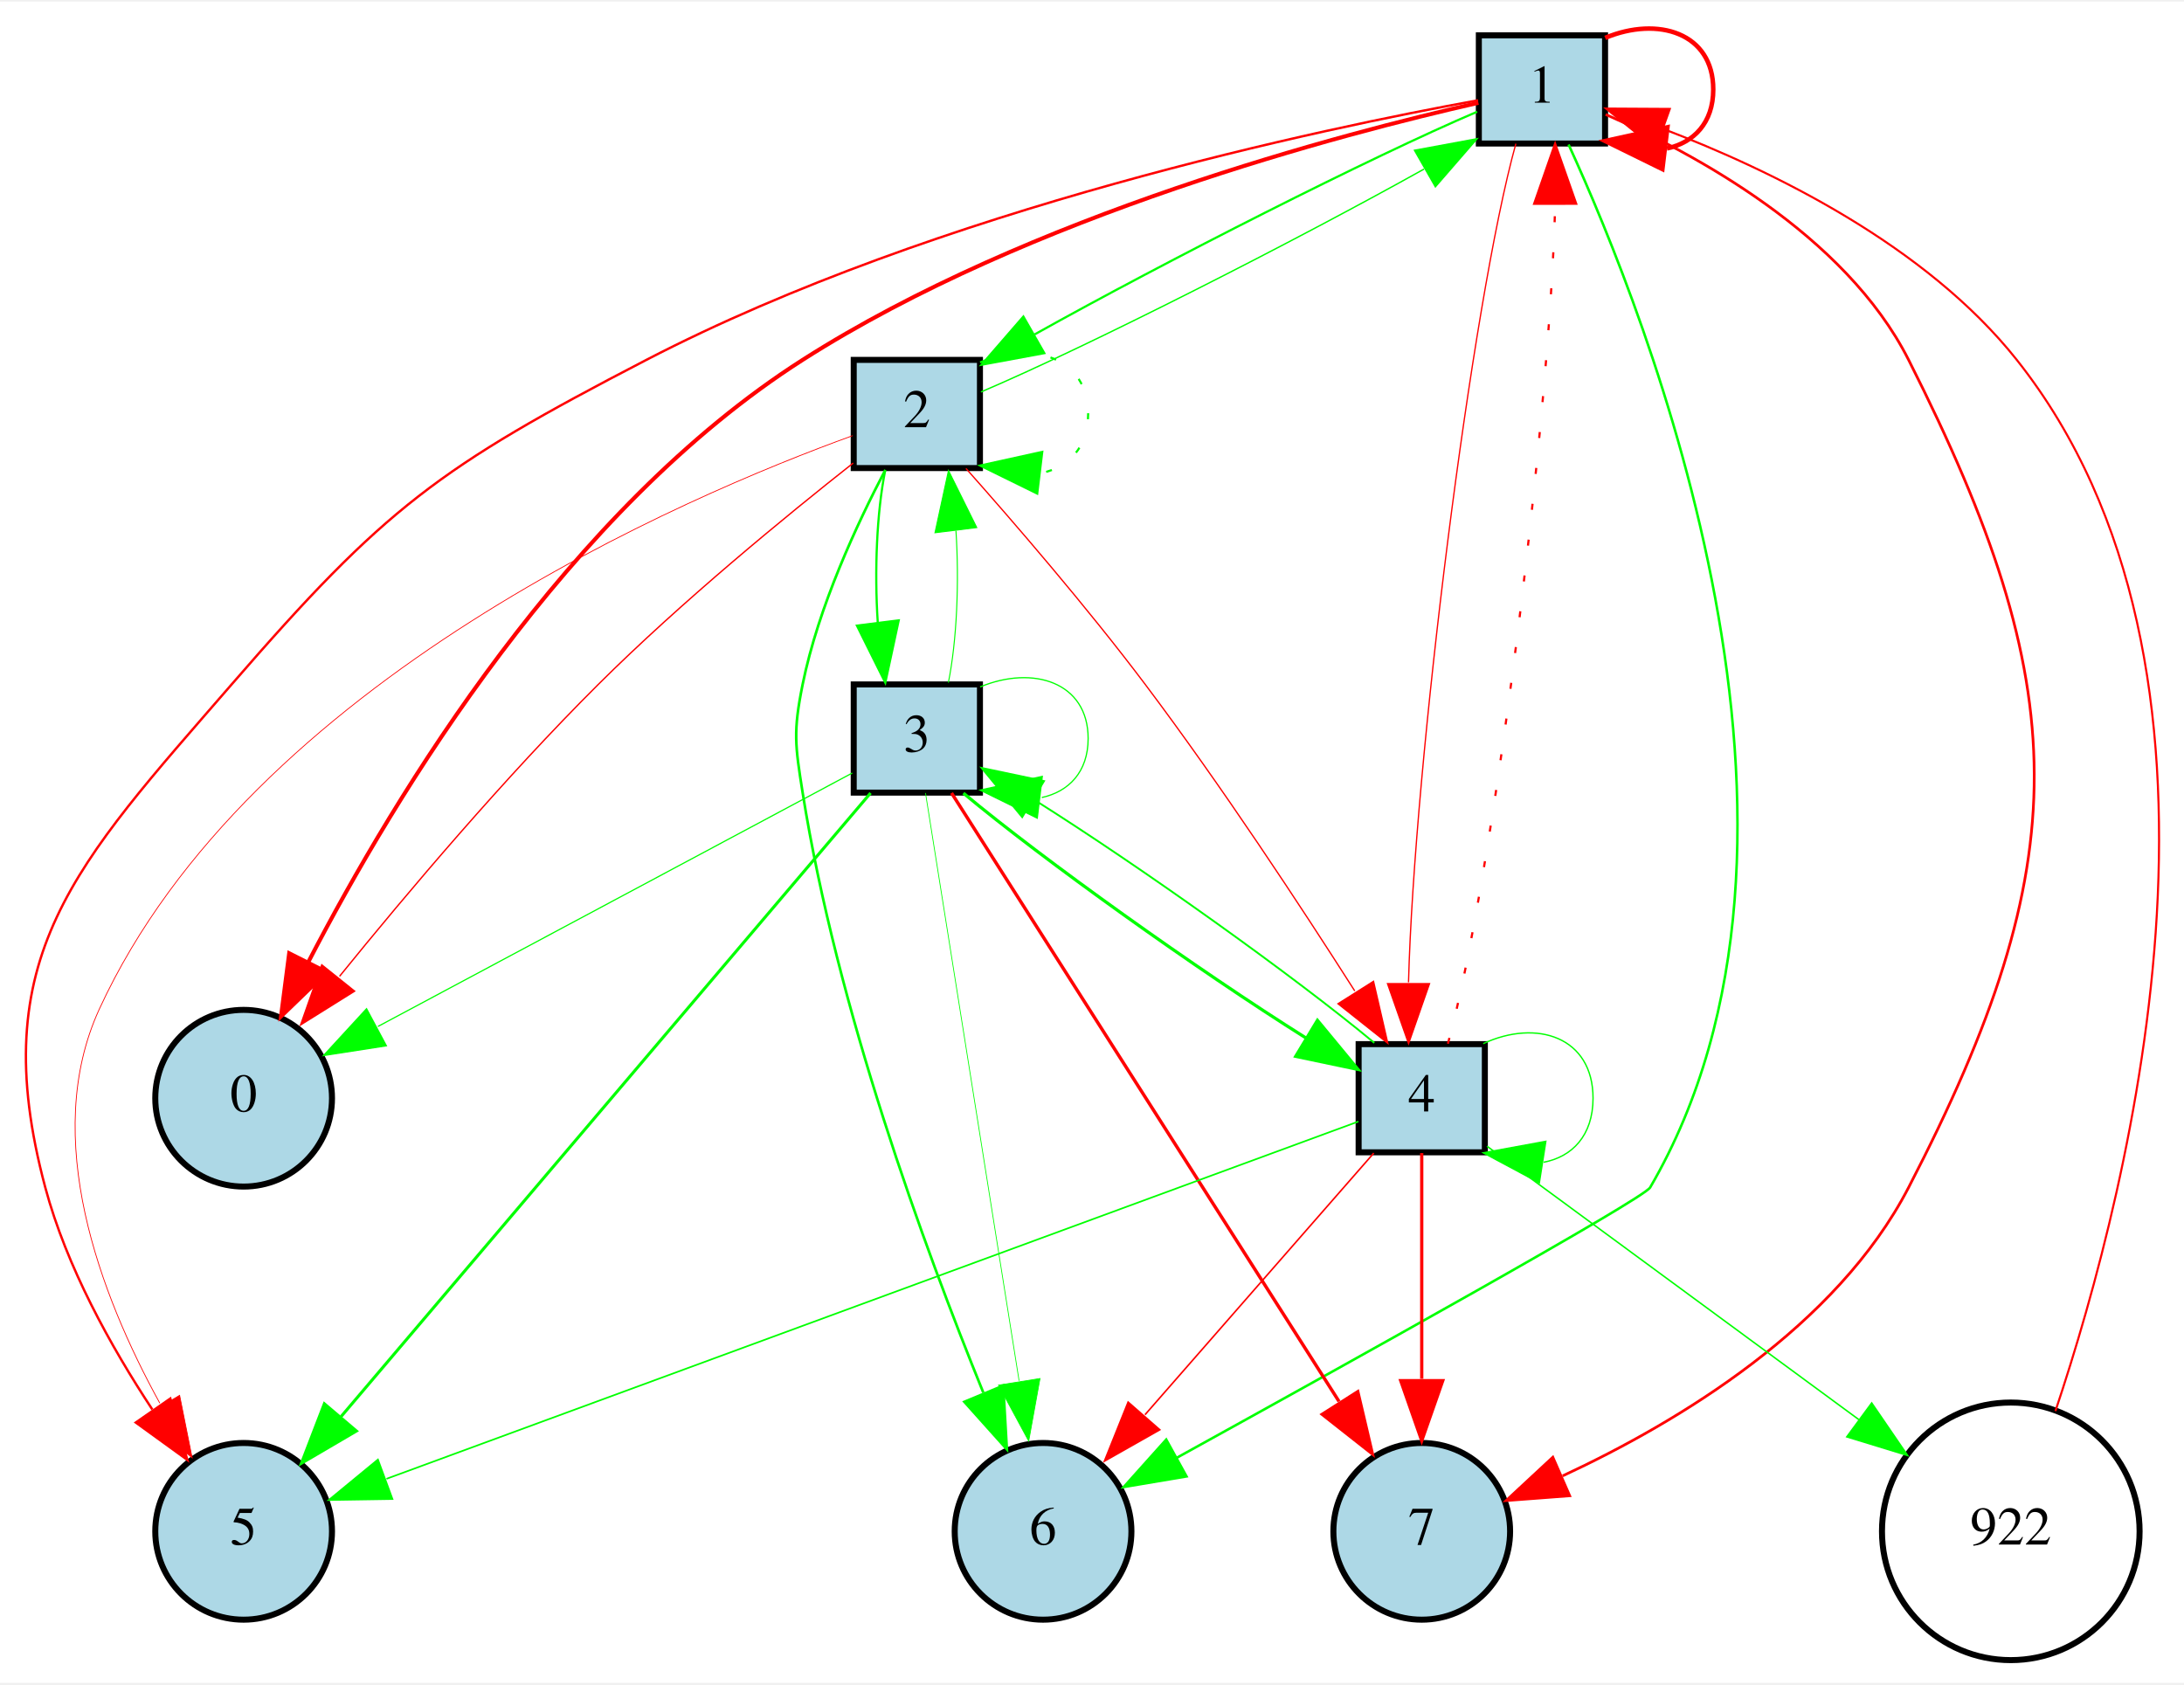
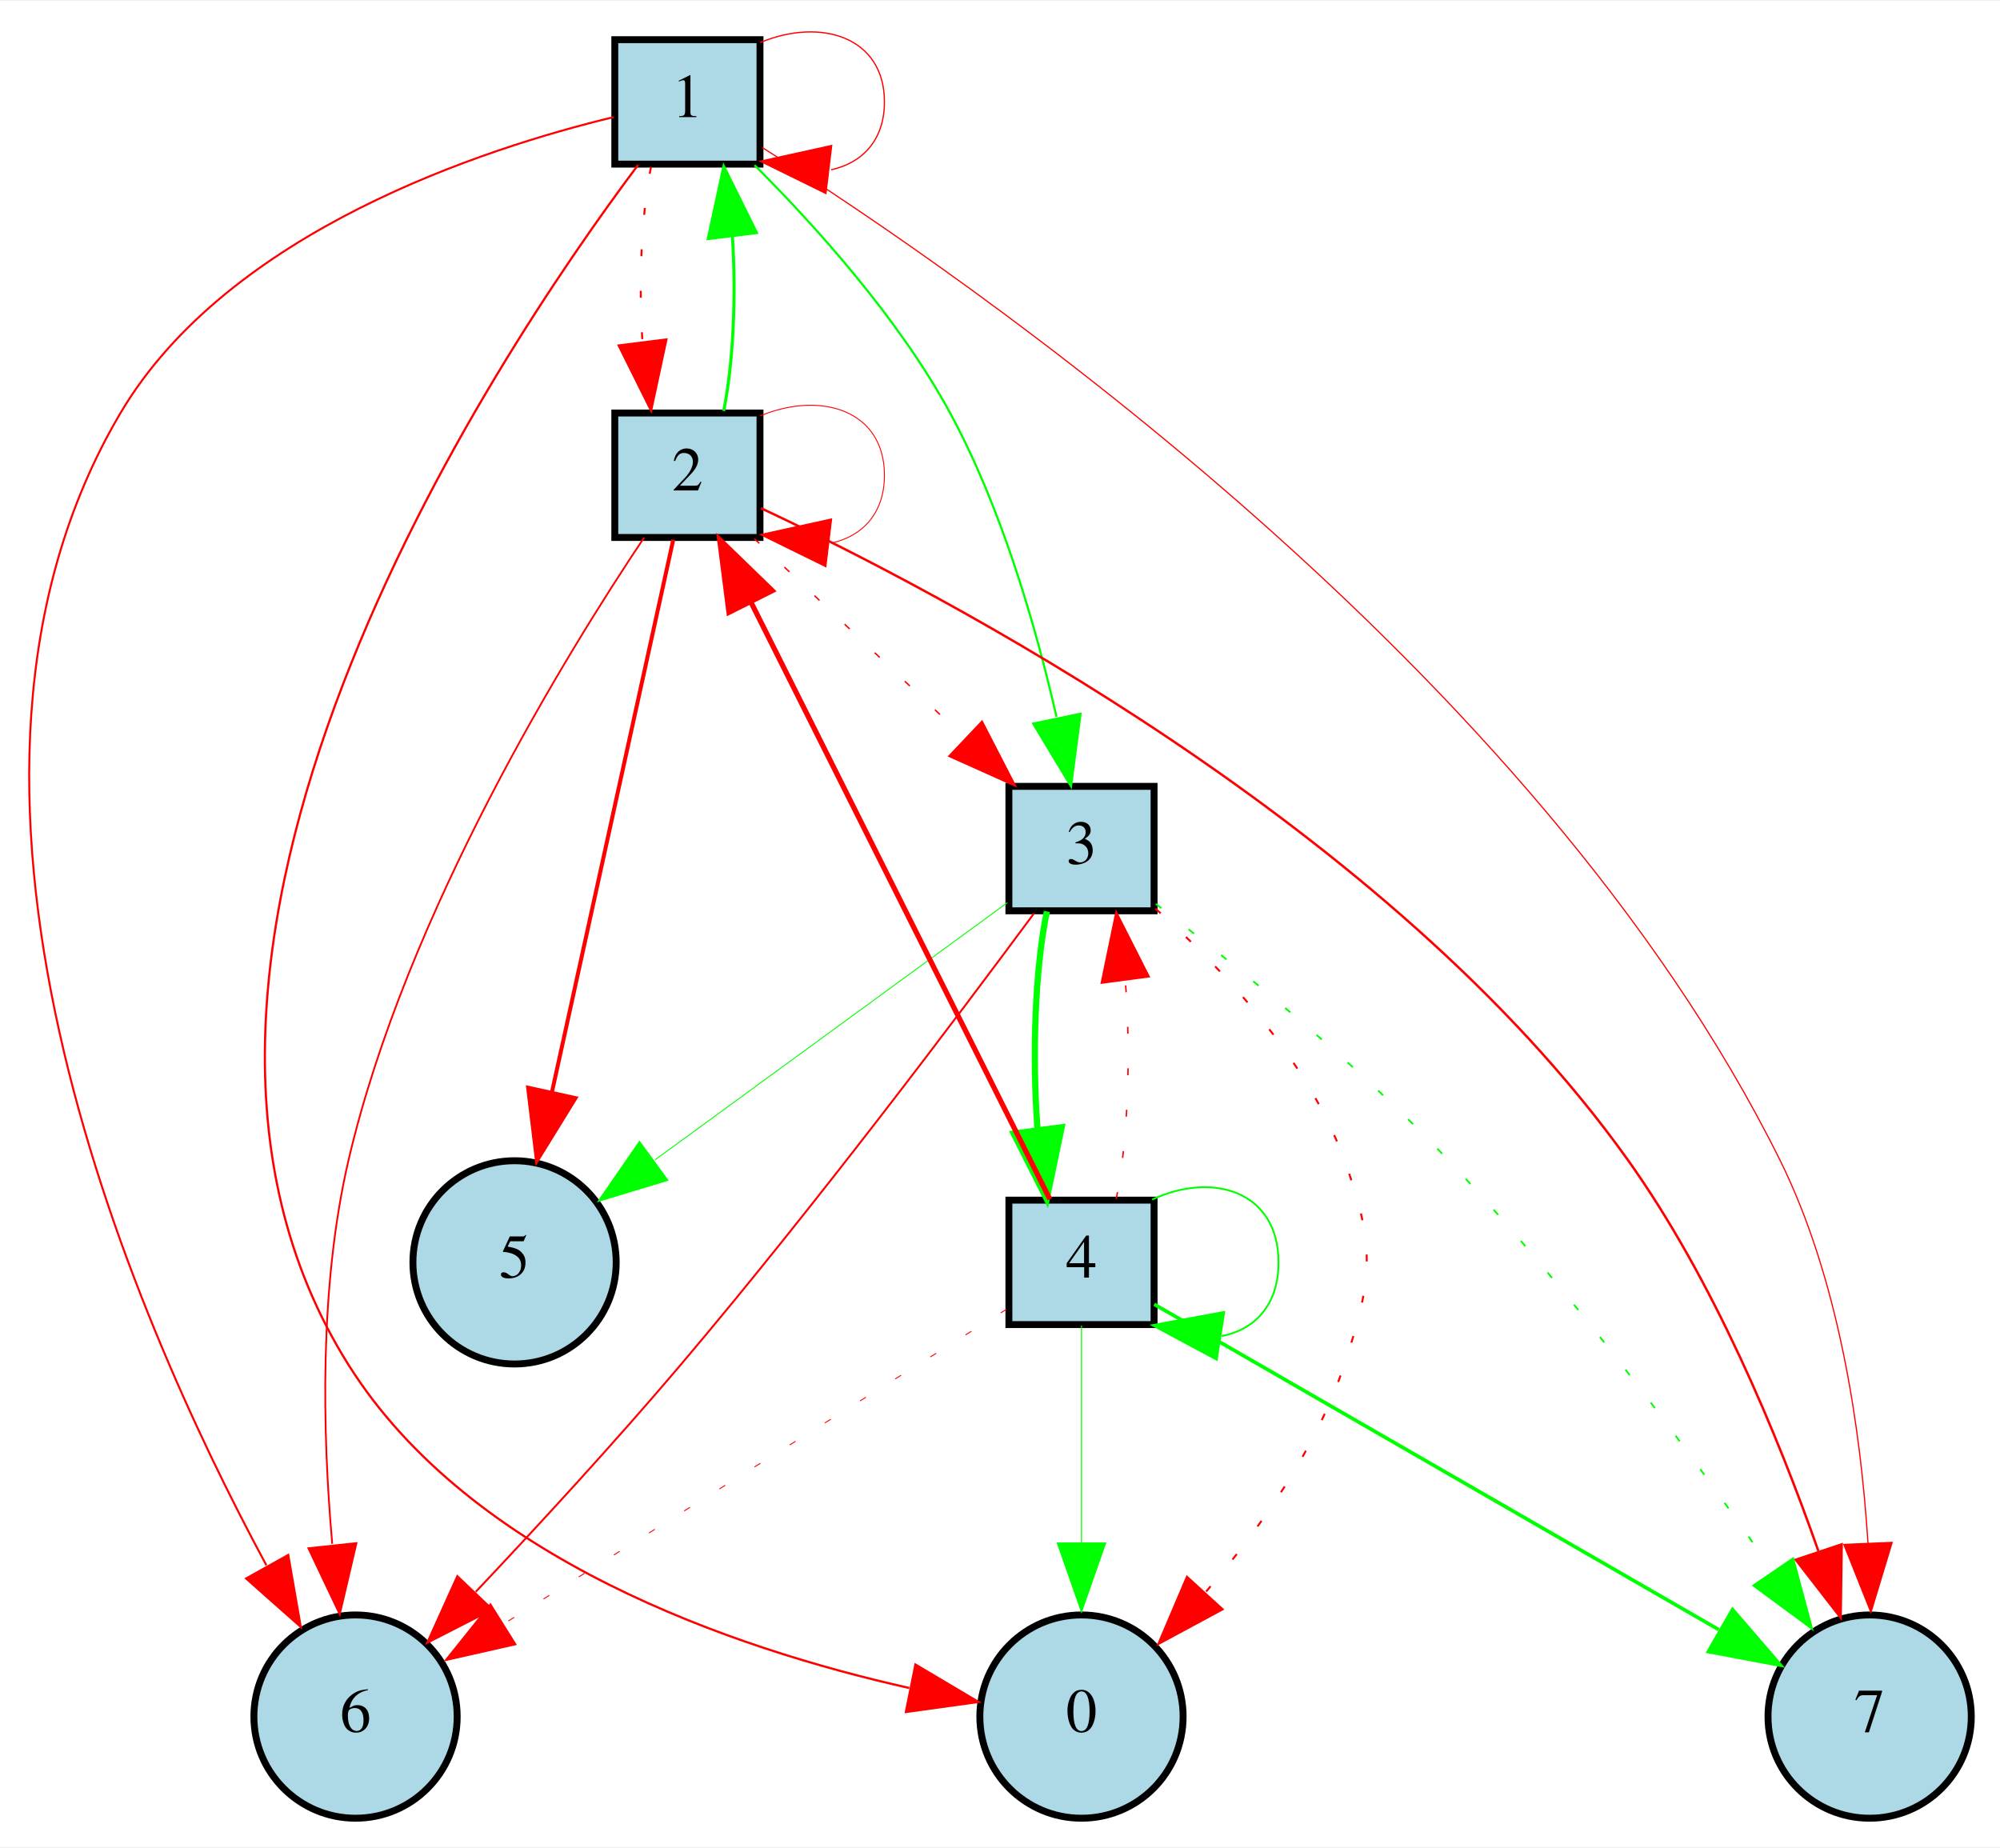
- <svg xmlns="http://www.w3.org/2000/svg" width="363pt" height="280pt" viewBox="0.00 0.00 363.35 279.74">
-   <g id="graph0" class="graph" transform="scale(1 1) rotate(0) translate(4 275.74)">
-     <polygon fill="#ffffff" stroke="transparent" points="-4,4 -4,-275.74 359.348,-275.74 359.348,4 -4,4" />
+ <svg xmlns="http://www.w3.org/2000/svg" width="289pt" height="267pt" viewBox="0.00 0.00 289.28 267.01">
+   <g id="graph0" class="graph" transform="scale(1 1) rotate(0) translate(4 263.012)">
+     <polygon fill="#ffffff" stroke="transparent" points="-4,4 -4,-263.012 285.276,-263.012 285.276,4 -4,4" />
    <g id="node1" class="node">
-       <polygon fill="#add8e6" stroke="#000000" points="263.033,-270.125 242.033,-270.125 242.033,-252.125 263.033,-252.125 263.033,-270.125" />
-       <text text-anchor="middle" x="252.533" y="-258.925" font-family="Times,serif" font-size="9.00" fill="#000000">1</text>
+       <polygon fill="#add8e6" stroke="#000000" points="105.926,-257.397 84.926,-257.397 84.926,-239.397 105.926,-239.397 105.926,-257.397" />
+       <text text-anchor="middle" x="95.426" y="-246.197" font-family="Times,serif" font-size="9.00" fill="#000000">1</text>
+     </g>
+     <g id="edge5" class="edge">
+       <path fill="none" stroke="#ff0000" stroke-width=".179" d="M105.95,-256.977C114.74,-260.644 123.926,-257.784 123.926,-248.397 123.926,-242.824 120.688,-239.551 116.217,-238.58" />
+       <polygon fill="#ff0000" stroke="#ff0000" stroke-width=".179" points="115.459,-235.145 105.95,-239.817 116.296,-242.095 115.459,-235.145" />
+     </g>
+     <g id="node2" class="node">
+       <polygon fill="#add8e6" stroke="#000000" points="105.926,-203.397 84.926,-203.397 84.926,-185.397 105.926,-185.397 105.926,-203.397" />
+       <text text-anchor="middle" x="95.426" y="-192.197" font-family="Times,serif" font-size="9.00" fill="#000000">2</text>
+     </g>
+     <g id="edge4" class="edge">
+       <path fill="none" stroke="#ff0000" stroke-width=".282" stroke-dasharray="1,5" d="M90.159,-238.991C88.764,-232.022 88.353,-222.283 88.927,-213.684" />
+       <polygon fill="#ff0000" stroke="#ff0000" stroke-width=".282" points="92.408,-214.053 90.181,-203.695 85.463,-213.181 92.408,-214.053" />
+     </g>
+     <g id="node3" class="node">
+       <polygon fill="#add8e6" stroke="#000000" points="162.926,-149.397 141.926,-149.397 141.926,-131.397 162.926,-131.397 162.926,-149.397" />
+       <text text-anchor="middle" x="152.426" y="-138.197" font-family="Times,serif" font-size="9.00" fill="#000000">3</text>
+     </g>
+     <g id="edge20" class="edge">
+       <path fill="none" stroke="#00ff00" stroke-width=".309" d="M105.14,-239.25C113.691,-230.711 125.917,-217.238 133.426,-203.397 140.926,-189.573 145.855,-172.397 148.808,-159.473" />
+       <polygon fill="#00ff00" stroke="#00ff00" stroke-width=".309" points="152.293,-159.905 150.91,-149.401 145.441,-158.475 152.293,-159.905" />
+     </g>
+     <g id="node5" class="node">
+       <ellipse fill="#add8e6" stroke="#000000" cx="152.426" cy="-14.849" rx="14.7" ry="14.7" />
+       <text text-anchor="middle" x="152.426" y="-12.649" font-family="Times,serif" font-size="9.00" fill="#000000">0</text>
+     </g>
+     <g id="edge3" class="edge">
+       <path fill="none" stroke="#ff0000" stroke-width=".316" d="M88.295,-239.283C67.282,-211.245 9.342,-124.619 46.426,-65.698 64.121,-37.585 102.159,-24.666 127.522,-18.984" />
+       <polygon fill="#ff0000" stroke="#ff0000" stroke-width=".316" points="128.409,-22.376 137.52,-16.969 127.026,-15.514 128.409,-22.376" />
+     </g>
+     <g id="node7" class="node">
+       <ellipse fill="#add8e6" stroke="#000000" cx="47.426" cy="-14.849" rx="14.7" ry="14.7" />
+       <text text-anchor="middle" x="47.426" y="-12.649" font-family="Times,serif" font-size="9.00" fill="#000000">6</text>
+     </g>
+     <g id="edge22" class="edge">
+       <path fill="none" stroke="#ff0000" stroke-width=".289" d="M84.728,-246.191C66.304,-241.75 29.059,-229.809 13.426,-203.397 -18.301,-149.795 14.582,-73.721 34.528,-36.735" />
+       <polygon fill="#ff0000" stroke="#ff0000" stroke-width=".289" points="37.697,-38.238 39.51,-27.799 31.583,-34.829 37.697,-38.238" />
+     </g>
+     <g id="node8" class="node">
+       <ellipse fill="#add8e6" stroke="#000000" cx="266.426" cy="-14.849" rx="14.7" ry="14.7" />
+       <text text-anchor="middle" x="266.426" y="-12.649" font-family="Times,serif" font-size="9.00" fill="#000000">7</text>
+     </g>
+     <g id="edge17" class="edge">
+       <path fill="none" stroke="#ff0000" stroke-width=".173" d="M106.282,-241.78C135.876,-223.077 218.106,-166.533 253.426,-95.397 262.004,-78.121 265.135,-56.434 266.186,-39.916" />
+       <polygon fill="#ff0000" stroke="#ff0000" stroke-width=".173" points="269.684,-40.047 266.613,-29.907 262.69,-39.748 269.684,-40.047" />
+     </g>
+     <g id="edge14" class="edge">
+       <path fill="none" stroke="#00ff00" stroke-width=".445" d="M100.671,-203.695C102.077,-210.635 102.498,-220.366 101.934,-228.976" />
+       <polygon fill="#00ff00" stroke="#00ff00" stroke-width=".445" points="98.45,-228.636 100.693,-238.991 105.396,-229.497 98.45,-228.636" />
+     </g>
+     <g id="edge2" class="edge">
+       <path fill="none" stroke="#ff0000" stroke-width=".135" d="M105.95,-202.977C114.74,-206.644 123.926,-203.784 123.926,-194.397 123.926,-188.824 120.688,-185.551 116.217,-184.58" />
+       <polygon fill="#ff0000" stroke="#ff0000" stroke-width=".135" points="115.459,-181.145 105.95,-185.817 116.296,-188.095 115.459,-181.145" />
+     </g>
+     <g id="edge16" class="edge">
+       <path fill="none" stroke="#ff0000" stroke-width=".205" stroke-dasharray="1,5" d="M105.096,-185.237C113.416,-177.354 125.613,-165.799 135.541,-156.393" />
+       <polygon fill="#ff0000" stroke="#ff0000" stroke-width=".205" points="138.047,-158.84 142.9,-149.422 133.233,-153.759 138.047,-158.84" />
+     </g>
+     <g id="node6" class="node">
+       <ellipse fill="#add8e6" stroke="#000000" cx="70.426" cy="-80.548" rx="14.7" ry="14.7" />
+       <text text-anchor="middle" x="70.426" y="-78.348" font-family="Times,serif" font-size="9.00" fill="#000000">5</text>
+     </g>
+     <g id="edge9" class="edge">
+       <path fill="none" stroke="#ff0000" stroke-width=".572" d="M93.38,-185.08C89.585,-167.794 81.338,-130.238 75.833,-105.172" />
+       <polygon fill="#ff0000" stroke="#ff0000" stroke-width=".572" points="79.227,-104.306 73.663,-95.289 72.39,-105.807 79.227,-104.306" />
+     </g>
+     <g id="edge23" class="edge">
+       <path fill="none" stroke="#ff0000" stroke-width=".255" d="M89.167,-185.389C77.939,-168.618 54.77,-131.063 46.426,-95.397 42.156,-77.141 42.632,-55.916 44.055,-39.838" />
+       <polygon fill="#ff0000" stroke="#ff0000" stroke-width=".255" points="47.563,-39.945 45.145,-29.63 40.603,-39.202 47.563,-39.945" />
+     </g>
+     <g id="edge12" class="edge">
+       <path fill="none" stroke="#ff0000" stroke-width=".346" d="M106.072,-189.629C131.651,-177.63 196.991,-143.656 231.426,-95.397 243.821,-78.027 253.124,-55.575 259.011,-38.79" />
+       <polygon fill="#ff0000" stroke="#ff0000" stroke-width=".346" points="262.377,-39.761 262.233,-29.167 255.739,-37.539 262.377,-39.761" />
+     </g>
+     <g id="node4" class="node">
+       <polygon fill="#add8e6" stroke="#000000" points="162.926,-89.548 141.926,-89.548 141.926,-71.548 162.926,-71.548 162.926,-89.548" />
+       <text text-anchor="middle" x="152.426" y="-78.348" font-family="Times,serif" font-size="9.00" fill="#000000">4</text>
+     </g>
+     <g id="edge11" class="edge">
+       <path fill="none" stroke="#00ff00" stroke-width=".894" d="M147.417,-131.307C145.699,-122.958 145.252,-110.314 146.078,-99.734" />
+       <polygon fill="#00ff00" stroke="#00ff00" stroke-width=".894" points="149.561,-100.095 147.399,-89.723 142.621,-99.179 149.561,-100.095" />
+     </g>
+     <g id="edge8" class="edge">
+       <path fill="none" stroke="#ff0000" stroke-width=".282" stroke-dasharray="1,5" d="M163.141,-131.702C172.365,-123.466 185.017,-110.186 190.426,-95.397 194.96,-83.001 194.589,-78.224 190.426,-65.698 186.381,-53.528 178.161,-41.914 170.398,-32.867" />
+       <polygon fill="#ff0000" stroke="#ff0000" stroke-width=".282" points="172.854,-30.366 163.529,-25.336 167.682,-35.083 172.854,-30.366" />
+     </g>
+     <g id="edge13" class="edge">
+       <path fill="none" stroke="#00ff00" stroke-width=".133" d="M141.706,-132.573C128.813,-123.162 106.893,-107.163 90.757,-95.386" />
+       <polygon fill="#00ff00" stroke="#00ff00" stroke-width=".133" points="92.622,-92.415 82.482,-89.347 88.496,-98.069 92.622,-92.415" />
+     </g>
+     <g id="edge1" class="edge">
+       <path fill="none" stroke="#ff0000" stroke-width=".278" d="M145.533,-130.994C134.912,-116.632 113.749,-88.493 94.426,-65.698 84.953,-54.523 73.847,-42.463 64.81,-32.894" />
+       <polygon fill="#ff0000" stroke="#ff0000" stroke-width=".278" points="67.217,-30.346 57.787,-25.516 62.147,-35.172 67.217,-30.346" />
+     </g>
+     <g id="edge7" class="edge">
+       <path fill="none" stroke="#00ff00" stroke-width=".254" stroke-dasharray="1,5" d="M163.181,-132.398C174.335,-123.851 191.99,-109.604 205.426,-95.397 223.122,-76.686 240.583,-52.945 252.259,-36.097" />
+       <polygon fill="#00ff00" stroke="#00ff00" stroke-width=".254" points="255.366,-37.754 258.115,-27.522 249.585,-33.806 255.366,-37.754" />
+     </g>
+     <g id="edge6" class="edge">
+       <path fill="none" stroke="#ff0000" stroke-width=".746" d="M147.857,-89.675C138.497,-108.369 116.99,-151.327 104.625,-176.024" />
+       <polygon fill="#ff0000" stroke="#ff0000" stroke-width=".746" points="101.438,-174.571 100.091,-185.08 107.697,-177.705 101.438,-174.571" />
+     </g>
+     <g id="edge18" class="edge">
+       <path fill="none" stroke="#ff0000" stroke-width=".205" stroke-dasharray="1,5" d="M157.453,-89.723C159.163,-98.101 159.6,-110.753 158.766,-121.319" />
+       <polygon fill="#ff0000" stroke="#ff0000" stroke-width=".205" points="155.286,-120.933 157.436,-131.307 162.225,-121.857 155.286,-120.933" />
    </g>
    <g id="edge15" class="edge">
-       <path fill="none" stroke="#ff0000" stroke-width=".751" d="M263.056,-269.705C271.847,-273.372 281.033,-270.512 281.033,-261.125 281.033,-255.552 277.795,-252.279 273.324,-251.308" />
-       <polygon fill="#ff0000" stroke="#ff0000" stroke-width=".751" points="272.566,-247.874 263.056,-252.545 273.403,-254.823 272.566,-247.874" />
-     </g>
-     <g id="node2" class="node">
-       <polygon fill="#add8e6" stroke="#000000" points="159.033,-216.125 138.033,-216.125 138.033,-198.125 159.033,-198.125 159.033,-216.125" />
-       <text text-anchor="middle" x="148.533" y="-204.925" font-family="Times,serif" font-size="9.00" fill="#000000">2</text>
-     </g>
-     <g id="edge3" class="edge">
-       <path fill="none" stroke="#00ff00" stroke-width=".366" d="M241.753,-257.413C224.118,-249.899 189.978,-232.565 168.119,-220.358" />
-       <polygon fill="#00ff00" stroke="#00ff00" stroke-width=".366" points="169.733,-217.249 159.315,-215.324 166.258,-223.326 169.733,-217.249" />
-     </g>
-     <g id="node4" class="node">
-       <polygon fill="#add8e6" stroke="#000000" points="243.033,-102.276 222.033,-102.276 222.033,-84.276 243.033,-84.276 243.033,-102.276" />
-       <text text-anchor="middle" x="232.533" y="-91.076" font-family="Times,serif" font-size="9.00" fill="#000000">4</text>
-     </g>
-     <g id="edge25" class="edge">
-       <path fill="none" stroke="#ff0000" stroke-width=".211" d="M248.195,-252.101C240.868,-225.803 231.283,-148.811 230.334,-112.565" />
-       <polygon fill="#ff0000" stroke="#ff0000" stroke-width=".211" points="233.834,-112.348 230.344,-102.345 226.834,-112.341 233.834,-112.348" />
-     </g>
-     <g id="node5" class="node">
-       <ellipse fill="#add8e6" stroke="#000000" cx="36.533" cy="-93.276" rx="14.7" ry="14.7" />
-       <text text-anchor="middle" x="36.533" y="-91.076" font-family="Times,serif" font-size="9.00" fill="#000000">0</text>
-     </g>
-     <g id="edge13" class="edge">
-       <path fill="none" stroke="#ff0000" stroke-width=".664" d="M241.962,-258.896C219.776,-253.881 167.293,-240.224 129.533,-216.125 90.604,-191.279 61.885,-144.072 47.31,-115.965" />
-       <polygon fill="#ff0000" stroke="#ff0000" stroke-width=".664" points="50.367,-114.253 42.751,-106.887 44.111,-117.394 50.367,-114.253" />
-     </g>
-     <g id="node6" class="node">
-       <ellipse fill="#add8e6" stroke="#000000" cx="36.533" cy="-21.213" rx="14.7" ry="14.7" />
-       <text text-anchor="middle" x="36.533" y="-19.013" font-family="Times,serif" font-size="9.00" fill="#000000">5</text>
+       <path fill="none" stroke="#00ff00" stroke-width=".259" d="M162.653,-89.628C171.533,-93.77 180.926,-90.743 180.926,-80.548 180.926,-74.335 177.438,-70.784 172.704,-69.895" />
+       <polygon fill="#00ff00" stroke="#00ff00" stroke-width=".259" points="171.992,-66.464 162.653,-71.468 173.074,-73.38 171.992,-66.464" />
    </g>
    <g id="edge10" class="edge">
-       <path fill="none" stroke="#ff0000" stroke-width=".393" d="M241.908,-259.319C216.743,-254.75 151.983,-241.267 103.533,-216.125 68.968,-198.188 60.033,-191.556 34.533,-162.125 8.557,-132.144 -6.726,-116.746 3.533,-78.426 7.065,-65.233 14.454,-51.931 21.347,-41.478" />
-       <polygon fill="#ff0000" stroke="#ff0000" stroke-width=".393" points="24.336,-43.309 27.166,-33.1 18.587,-39.316 24.336,-43.309" />
-     </g>
-     <g id="node7" class="node">
-       <ellipse fill="#add8e6" stroke="#000000" cx="169.533" cy="-21.213" rx="14.7" ry="14.7" />
-       <text text-anchor="middle" x="169.533" y="-19.013" font-family="Times,serif" font-size="9.00" fill="#000000">6</text>
-     </g>
-     <g id="edge28" class="edge">
-       <path fill="none" stroke="#00ff00" stroke-width=".416" d="M256.961,-251.962C269.885,-223.787 304.557,-136.804 270.533,-78.426 269.406,-76.492 221.145,-49.658 191.752,-33.436" />
-       <polygon fill="#00ff00" stroke="#00ff00" stroke-width=".416" points="193.403,-30.35 182.955,-28.588 190.024,-36.48 193.403,-30.35" />
-     </g>
-     <g id="node8" class="node">
-       <ellipse fill="#add8e6" stroke="#000000" cx="232.533" cy="-21.213" rx="14.7" ry="14.7" />
-       <text text-anchor="middle" x="232.533" y="-19.013" font-family="Times,serif" font-size="9.00" fill="#000000">7</text>
-     </g>
-     <g id="edge20" class="edge">
-       <path fill="none" stroke="#ff0000" stroke-width=".446" d="M263.13,-256.962C277.608,-250.623 302.974,-237.035 313.533,-216.125 341.119,-161.495 341.68,-132.769 313.533,-78.426 301.531,-55.254 275.344,-39.464 255.978,-30.439" />
-       <polygon fill="#ff0000" stroke="#ff0000" stroke-width=".446" points="257.149,-27.131 246.584,-26.332 254.345,-33.544 257.149,-27.131" />
-     </g>
-     <g id="edge7" class="edge">
-       <path fill="none" stroke="#00ff00" stroke-width=".23" d="M159.198,-210.787C176.793,-218.272 211.016,-235.645 232.924,-247.879" />
-       <polygon fill="#00ff00" stroke="#00ff00" stroke-width=".23" points="231.329,-250.998 241.747,-252.923 234.803,-244.921 231.329,-250.998" />
-     </g>
-     <g id="edge6" class="edge">
-       <path fill="none" stroke="#00ff00" stroke-width=".35" stroke-dasharray="1,5" d="M159.056,-215.705C167.847,-219.372 177.033,-216.512 177.033,-207.125 177.033,-201.552 173.795,-198.279 169.323,-197.308" />
-       <polygon fill="#00ff00" stroke="#00ff00" stroke-width=".35" points="168.566,-193.874 159.056,-198.545 169.403,-200.823 168.566,-193.874" />
-     </g>
-     <g id="node3" class="node">
-       <polygon fill="#add8e6" stroke="#000000" points="159.033,-162.125 138.033,-162.125 138.033,-144.125 159.033,-144.125 159.033,-162.125" />
-       <text text-anchor="middle" x="148.533" y="-150.925" font-family="Times,serif" font-size="9.00" fill="#000000">3</text>
+       <path fill="none" stroke="#00ff00" stroke-width=".148" d="M152.426,-71.413C152.426,-63.29 152.426,-51.025 152.426,-39.991" />
+       <polygon fill="#00ff00" stroke="#00ff00" stroke-width=".148" points="155.926,-39.963 152.426,-29.963 148.926,-39.963 155.926,-39.963" />
    </g>
    <g id="edge19" class="edge">
-       <path fill="none" stroke="#00ff00" stroke-width=".365" d="M143.266,-197.719C141.871,-190.75 141.46,-181.011 142.034,-172.412" />
-       <polygon fill="#00ff00" stroke="#00ff00" stroke-width=".365" points="145.515,-172.781 143.288,-162.423 138.57,-171.909 145.515,-172.781" />
-     </g>
-     <g id="edge26" class="edge">
-       <path fill="none" stroke="#ff0000" stroke-width=".215" d="M156.705,-198.065C164.62,-189.15 176.818,-175.034 186.533,-162.125 199.175,-145.326 212.386,-125.251 221.389,-111.126" />
-       <polygon fill="#ff0000" stroke="#ff0000" stroke-width=".215" points="224.512,-112.734 226.892,-102.41 218.594,-108.998 224.512,-112.734" />
-     </g>
-     <g id="edge4" class="edge">
-       <path fill="none" stroke="#ff0000" stroke-width=".228" d="M137.949,-198.959C126.934,-190.276 109.392,-175.92 95.533,-162.125 80.012,-146.674 63.936,-127.683 52.492,-113.562" />
-       <polygon fill="#ff0000" stroke="#ff0000" stroke-width=".228" points="54.996,-111.09 46.011,-105.475 49.533,-115.468 54.996,-111.09" />
-     </g>
-     <g id="edge17" class="edge">
-       <path fill="none" stroke="#ff0000" stroke-width=".129" d="M137.873,-203.525C110.416,-193.58 37.672,-162.782 12.533,-108.125 2.709,-86.766 12.673,-60.555 22.587,-42.536" />
-       <polygon fill="#ff0000" stroke="#ff0000" stroke-width=".129" points="25.883,-43.84 27.964,-33.452 19.859,-40.275 25.883,-43.84" />
-     </g>
-     <g id="edge29" class="edge">
-       <path fill="none" stroke="#00ff00" stroke-width=".436" d="M143.302,-197.825C138.639,-188.965 132.158,-175.091 129.533,-162.125 127.946,-154.284 128.28,-152.026 129.533,-144.125 135.224,-108.248 149.711,-68.599 159.595,-44.292" />
-       <polygon fill="#00ff00" stroke="#00ff00" stroke-width=".436" points="162.905,-45.448 163.51,-34.87 156.441,-42.762 162.905,-45.448" />
-     </g>
-     <g id="edge23" class="edge">
-       <path fill="none" stroke="#00ff00" stroke-width=".172" d="M153.778,-162.423C155.184,-169.363 155.605,-179.094 155.041,-187.704" />
-       <polygon fill="#00ff00" stroke="#00ff00" stroke-width=".172" points="151.556,-187.364 153.8,-197.719 158.503,-188.225 151.556,-187.364" />
-     </g>
-     <g id="edge11" class="edge">
-       <path fill="none" stroke="#00ff00" stroke-width=".203" d="M159.056,-161.705C167.847,-165.372 177.033,-162.512 177.033,-153.125 177.033,-147.552 173.795,-144.279 169.323,-143.308" />
-       <polygon fill="#00ff00" stroke="#00ff00" stroke-width=".203" points="168.566,-139.874 159.056,-144.545 169.403,-146.823 168.566,-139.874" />
-     </g>
-     <g id="edge27" class="edge">
-       <path fill="none" stroke="#00ff00" stroke-width=".525" d="M156.282,-144.035C169.423,-133.064 195.171,-114.674 213.27,-103.3" />
-       <polygon fill="#00ff00" stroke="#00ff00" stroke-width=".525" points="215.181,-106.235 221.93,-98.068 211.561,-100.244 215.181,-106.235" />
+       <path fill="none" stroke="#ff0000" stroke-width=".134" stroke-dasharray="1,5" d="M141.585,-73.764C124.53,-63.093 91.104,-42.178 69.016,-28.358" />
+       <polygon fill="#ff0000" stroke="#ff0000" stroke-width=".134" points="70.658,-25.257 60.324,-22.92 66.945,-31.191 70.658,-25.257" />
    </g>
    <g id="edge21" class="edge">
-       <path fill="none" stroke="#00ff00" stroke-width=".198" d="M137.794,-147.386C119.701,-137.718 82.778,-117.988 58.871,-105.212" />
-       <polygon fill="#00ff00" stroke="#00ff00" stroke-width=".198" points="60.283,-101.999 49.814,-100.373 56.984,-108.172 60.283,-101.999" />
-     </g>
-     <g id="edge12" class="edge">
-       <path fill="none" stroke="#00ff00" stroke-width=".496" d="M140.835,-144.058C122.752,-122.761 77.25,-69.168 52.751,-40.314" />
-       <polygon fill="#00ff00" stroke="#00ff00" stroke-width=".496" points="55.297,-37.905 46.156,-32.547 49.961,-42.436 55.297,-37.905" />
-     </g>
-     <g id="edge1" class="edge">
-       <path fill="none" stroke="#00ff00" stroke-width=".126" d="M149.976,-144.058C153.146,-124.151 160.807,-76.027 165.545,-46.265" />
-       <polygon fill="#00ff00" stroke="#00ff00" stroke-width=".126" points="169.029,-46.643 167.145,-36.217 162.116,-45.542 169.029,-46.643" />
-     </g>
-     <g id="edge16" class="edge">
-       <path fill="none" stroke="#ff0000" stroke-width=".549" d="M154.307,-144.058C167.485,-123.364 200.08,-72.177 218.772,-42.823" />
-       <polygon fill="#ff0000" stroke="#ff0000" stroke-width=".549" points="221.891,-44.441 224.31,-34.126 215.987,-40.681 221.891,-44.441" />
-     </g>
-     <g id="edge14" class="edge">
-       <path fill="none" stroke="#ff0000" stroke-width=".36" stroke-dasharray="1,5" d="M236.884,-102.345C244.213,-128.7 253.795,-205.697 254.733,-241.897" />
-       <polygon fill="#ff0000" stroke="#ff0000" stroke-width=".36" points="251.233,-242.096 254.721,-252.101 258.233,-242.105 251.233,-242.096" />
-     </g>
-     <g id="edge9" class="edge">
-       <path fill="none" stroke="#00ff00" stroke-width=".31" d="M224.639,-102.487C211.494,-113.439 185.98,-131.66 167.956,-142.999" />
-       <polygon fill="#00ff00" stroke="#00ff00" stroke-width=".31" points="166.062,-140.055 159.319,-148.227 169.686,-146.043 166.062,-140.055" />
-     </g>
-     <g id="edge8" class="edge">
-       <path fill="none" stroke="#00ff00" stroke-width=".223" d="M242.76,-102.356C251.64,-106.498 261.033,-103.471 261.033,-93.276 261.033,-87.063 257.545,-83.512 252.811,-82.623" />
-       <polygon fill="#00ff00" stroke="#00ff00" stroke-width=".223" points="252.099,-79.192 242.76,-84.195 253.181,-86.108 252.099,-79.192" />
-     </g>
-     <g id="edge2" class="edge">
-       <path fill="none" stroke="#00ff00" stroke-width=".273" d="M221.995,-89.401C191.584,-78.22 103.117,-45.694 60.3,-29.951" />
-       <polygon fill="#00ff00" stroke="#00ff00" stroke-width=".273" points="61.291,-26.587 50.698,-26.421 58.876,-33.157 61.291,-26.587" />
-     </g>
-     <g id="edge22" class="edge">
-       <path fill="none" stroke="#ff0000" stroke-width=".259" d="M224.554,-84.149C215.033,-73.258 198.851,-54.748 186.493,-40.613" />
-       <polygon fill="#ff0000" stroke="#ff0000" stroke-width=".259" points="188.955,-38.111 179.738,-32.886 183.685,-42.719 188.955,-38.111" />
-     </g>
-     <g id="edge5" class="edge">
-       <path fill="none" stroke="#ff0000" stroke-width=".538" d="M232.533,-84.149C232.533,-74.74 232.533,-59.644 232.533,-46.595" />
-       <polygon fill="#ff0000" stroke="#ff0000" stroke-width=".538" points="236.033,-46.285 232.533,-36.286 229.033,-46.286 236.033,-46.285" />
-     </g>
-     <g id="node9" class="node">
-       <ellipse fill="#ffffff" stroke="#000000" cx="330.533" cy="-21.213" rx="21.429" ry="21.429" />
-       <text text-anchor="middle" x="330.533" y="-19.013" font-family="Times,serif" font-size="9.00" fill="#000000">922</text>
-     </g>
-     <g id="edge24" class="edge">
-       <path fill="none" stroke="#00ff00" stroke-width=".25" d="M243.395,-85.288C258.221,-74.386 285.238,-54.52 305.272,-39.788" />
-       <polygon fill="#00ff00" stroke="#00ff00" stroke-width=".25" points="307.392,-42.574 313.375,-33.83 303.245,-36.934 307.392,-42.574" />
-     </g>
-     <g id="edge18" class="edge">
-       <path fill="none" stroke="#ff0000" stroke-width=".346" d="M337.959,-41.22C350.829,-79.717 372.222,-164.823 331.533,-216.125 316.365,-235.25 290.693,-247.69 272.743,-254.543" />
-       <polygon fill="#ff0000" stroke="#ff0000" stroke-width=".346" points="271.451,-251.288 263.205,-257.94 273.8,-257.882 271.451,-251.288" />
+       <path fill="none" stroke="#00ff00" stroke-width=".516" d="M162.947,-74.485C181.438,-63.828 220.122,-41.535 244.599,-27.428" />
+       <polygon fill="#00ff00" stroke="#00ff00" stroke-width=".516" points="246.599,-30.316 253.515,-22.29 243.103,-24.251 246.599,-30.316" />
    </g>
  </g>
</svg>
